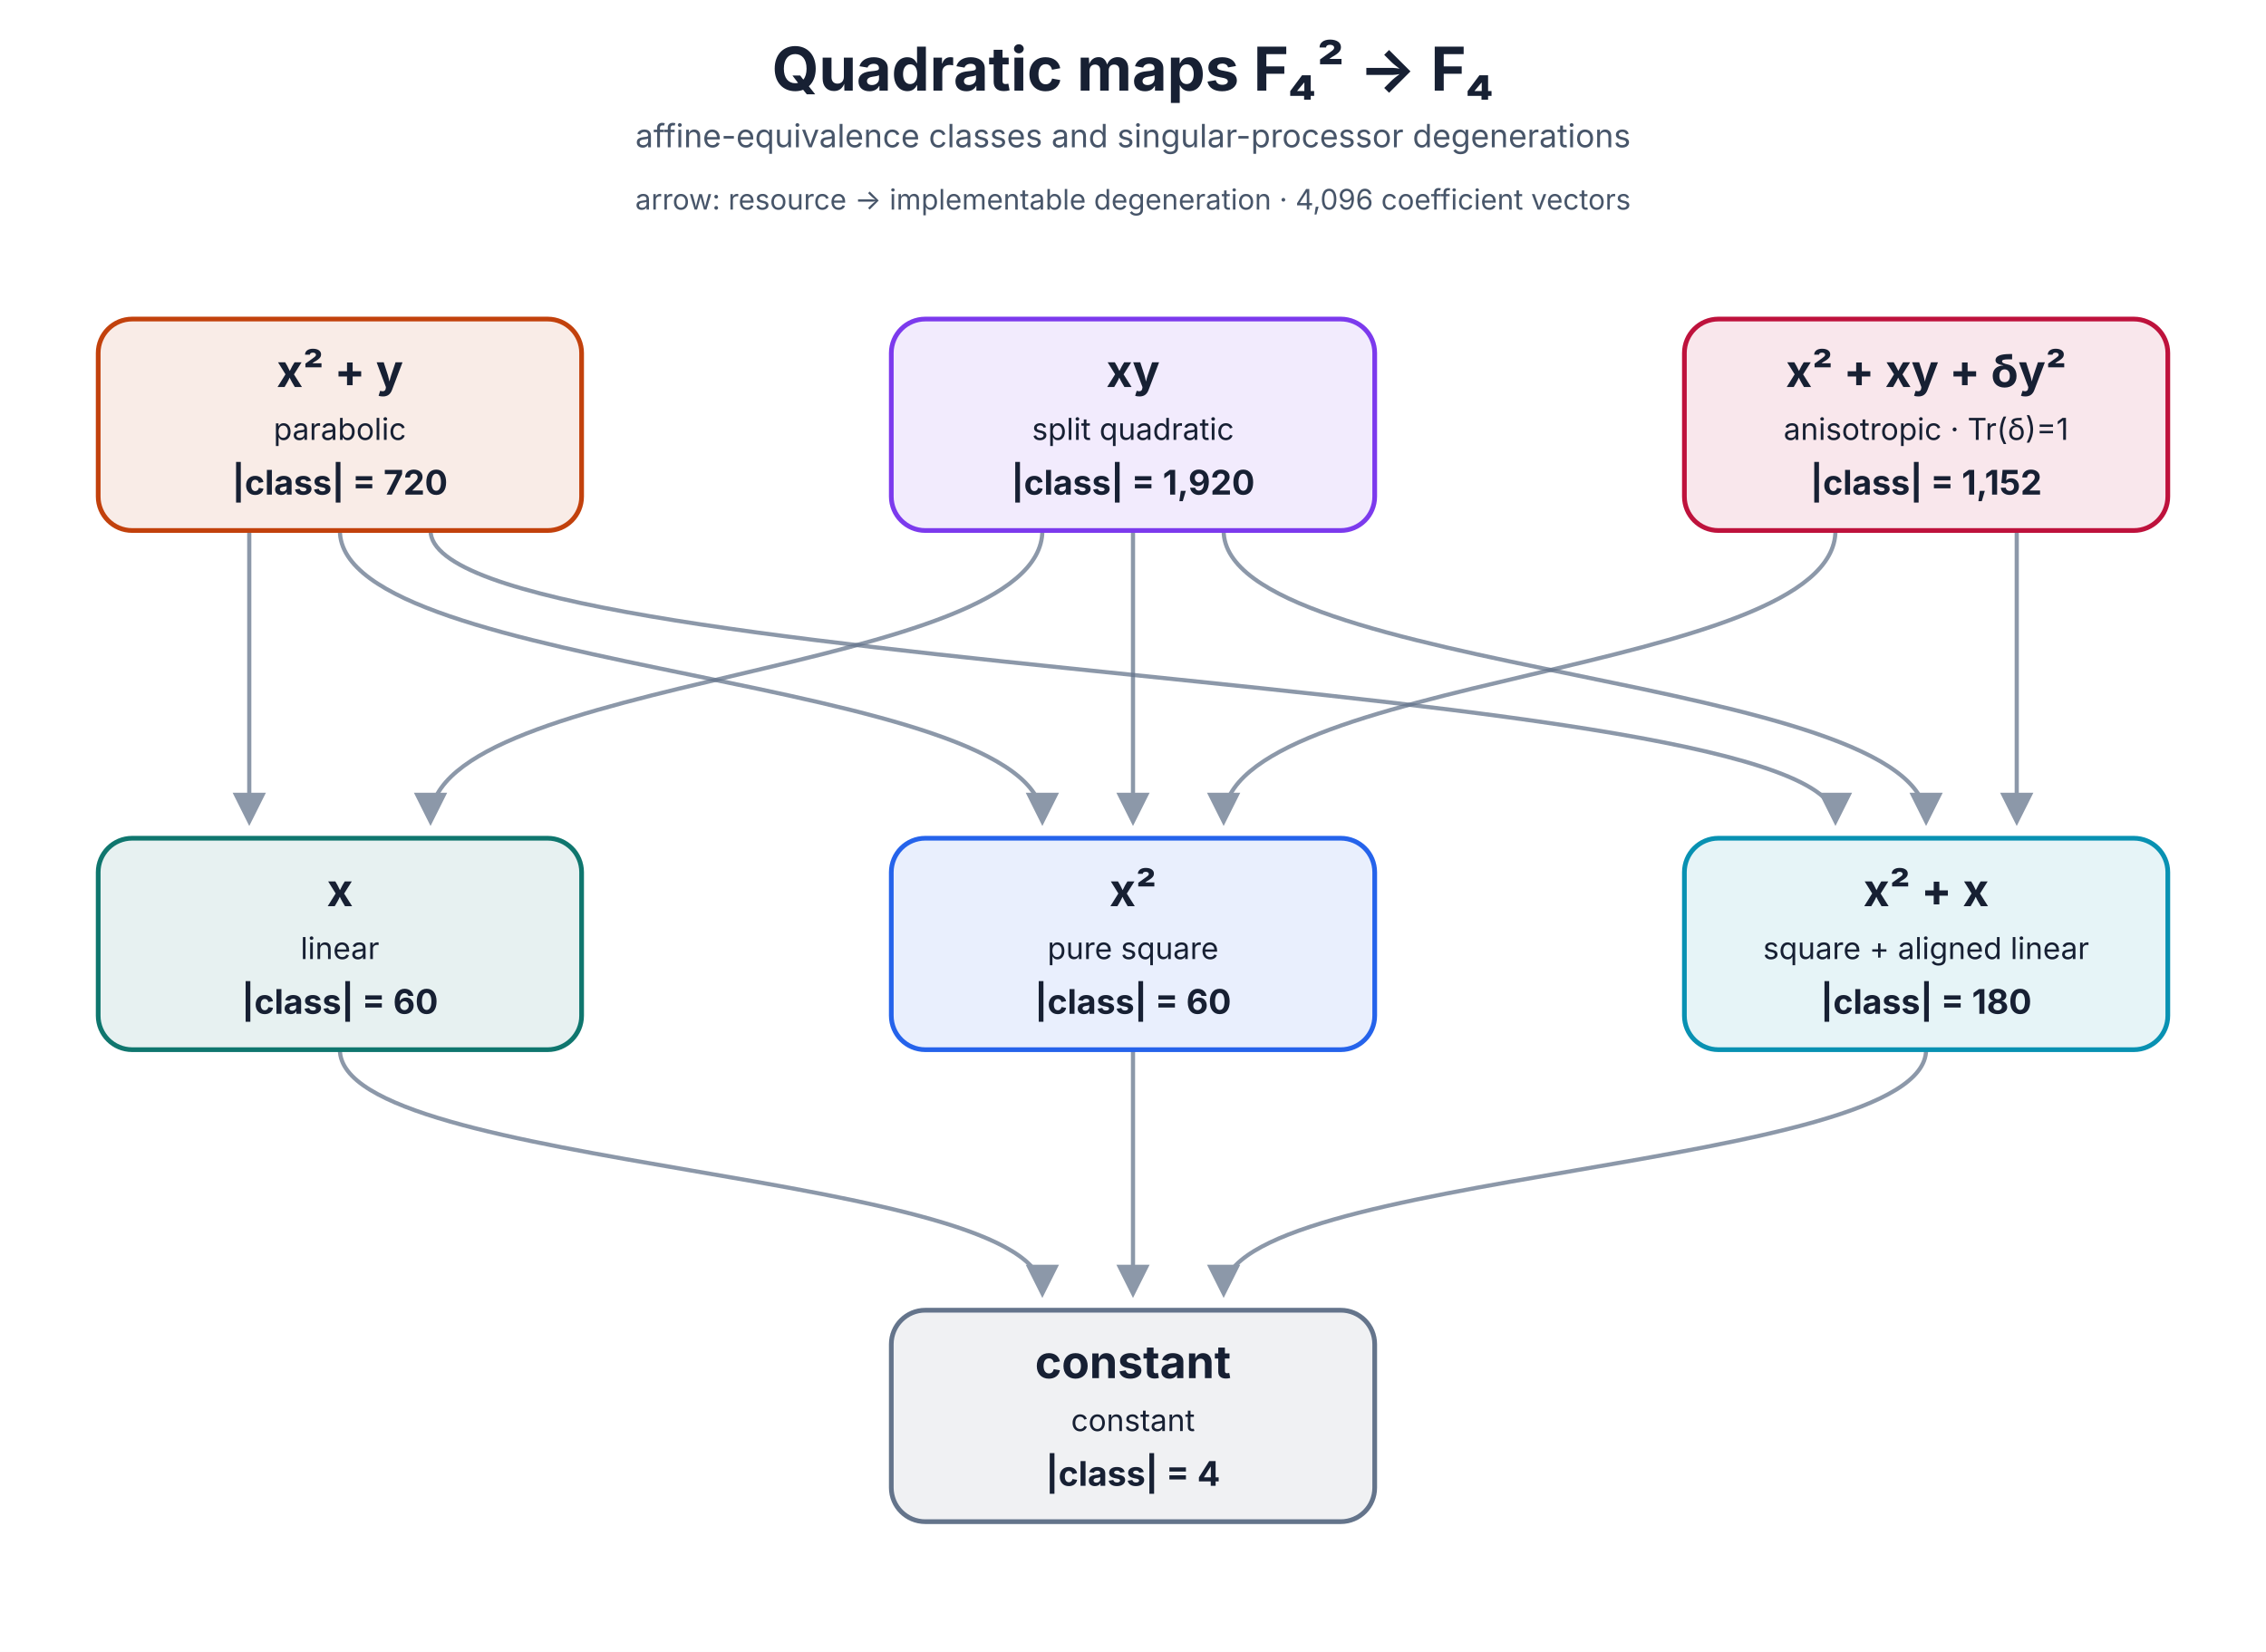
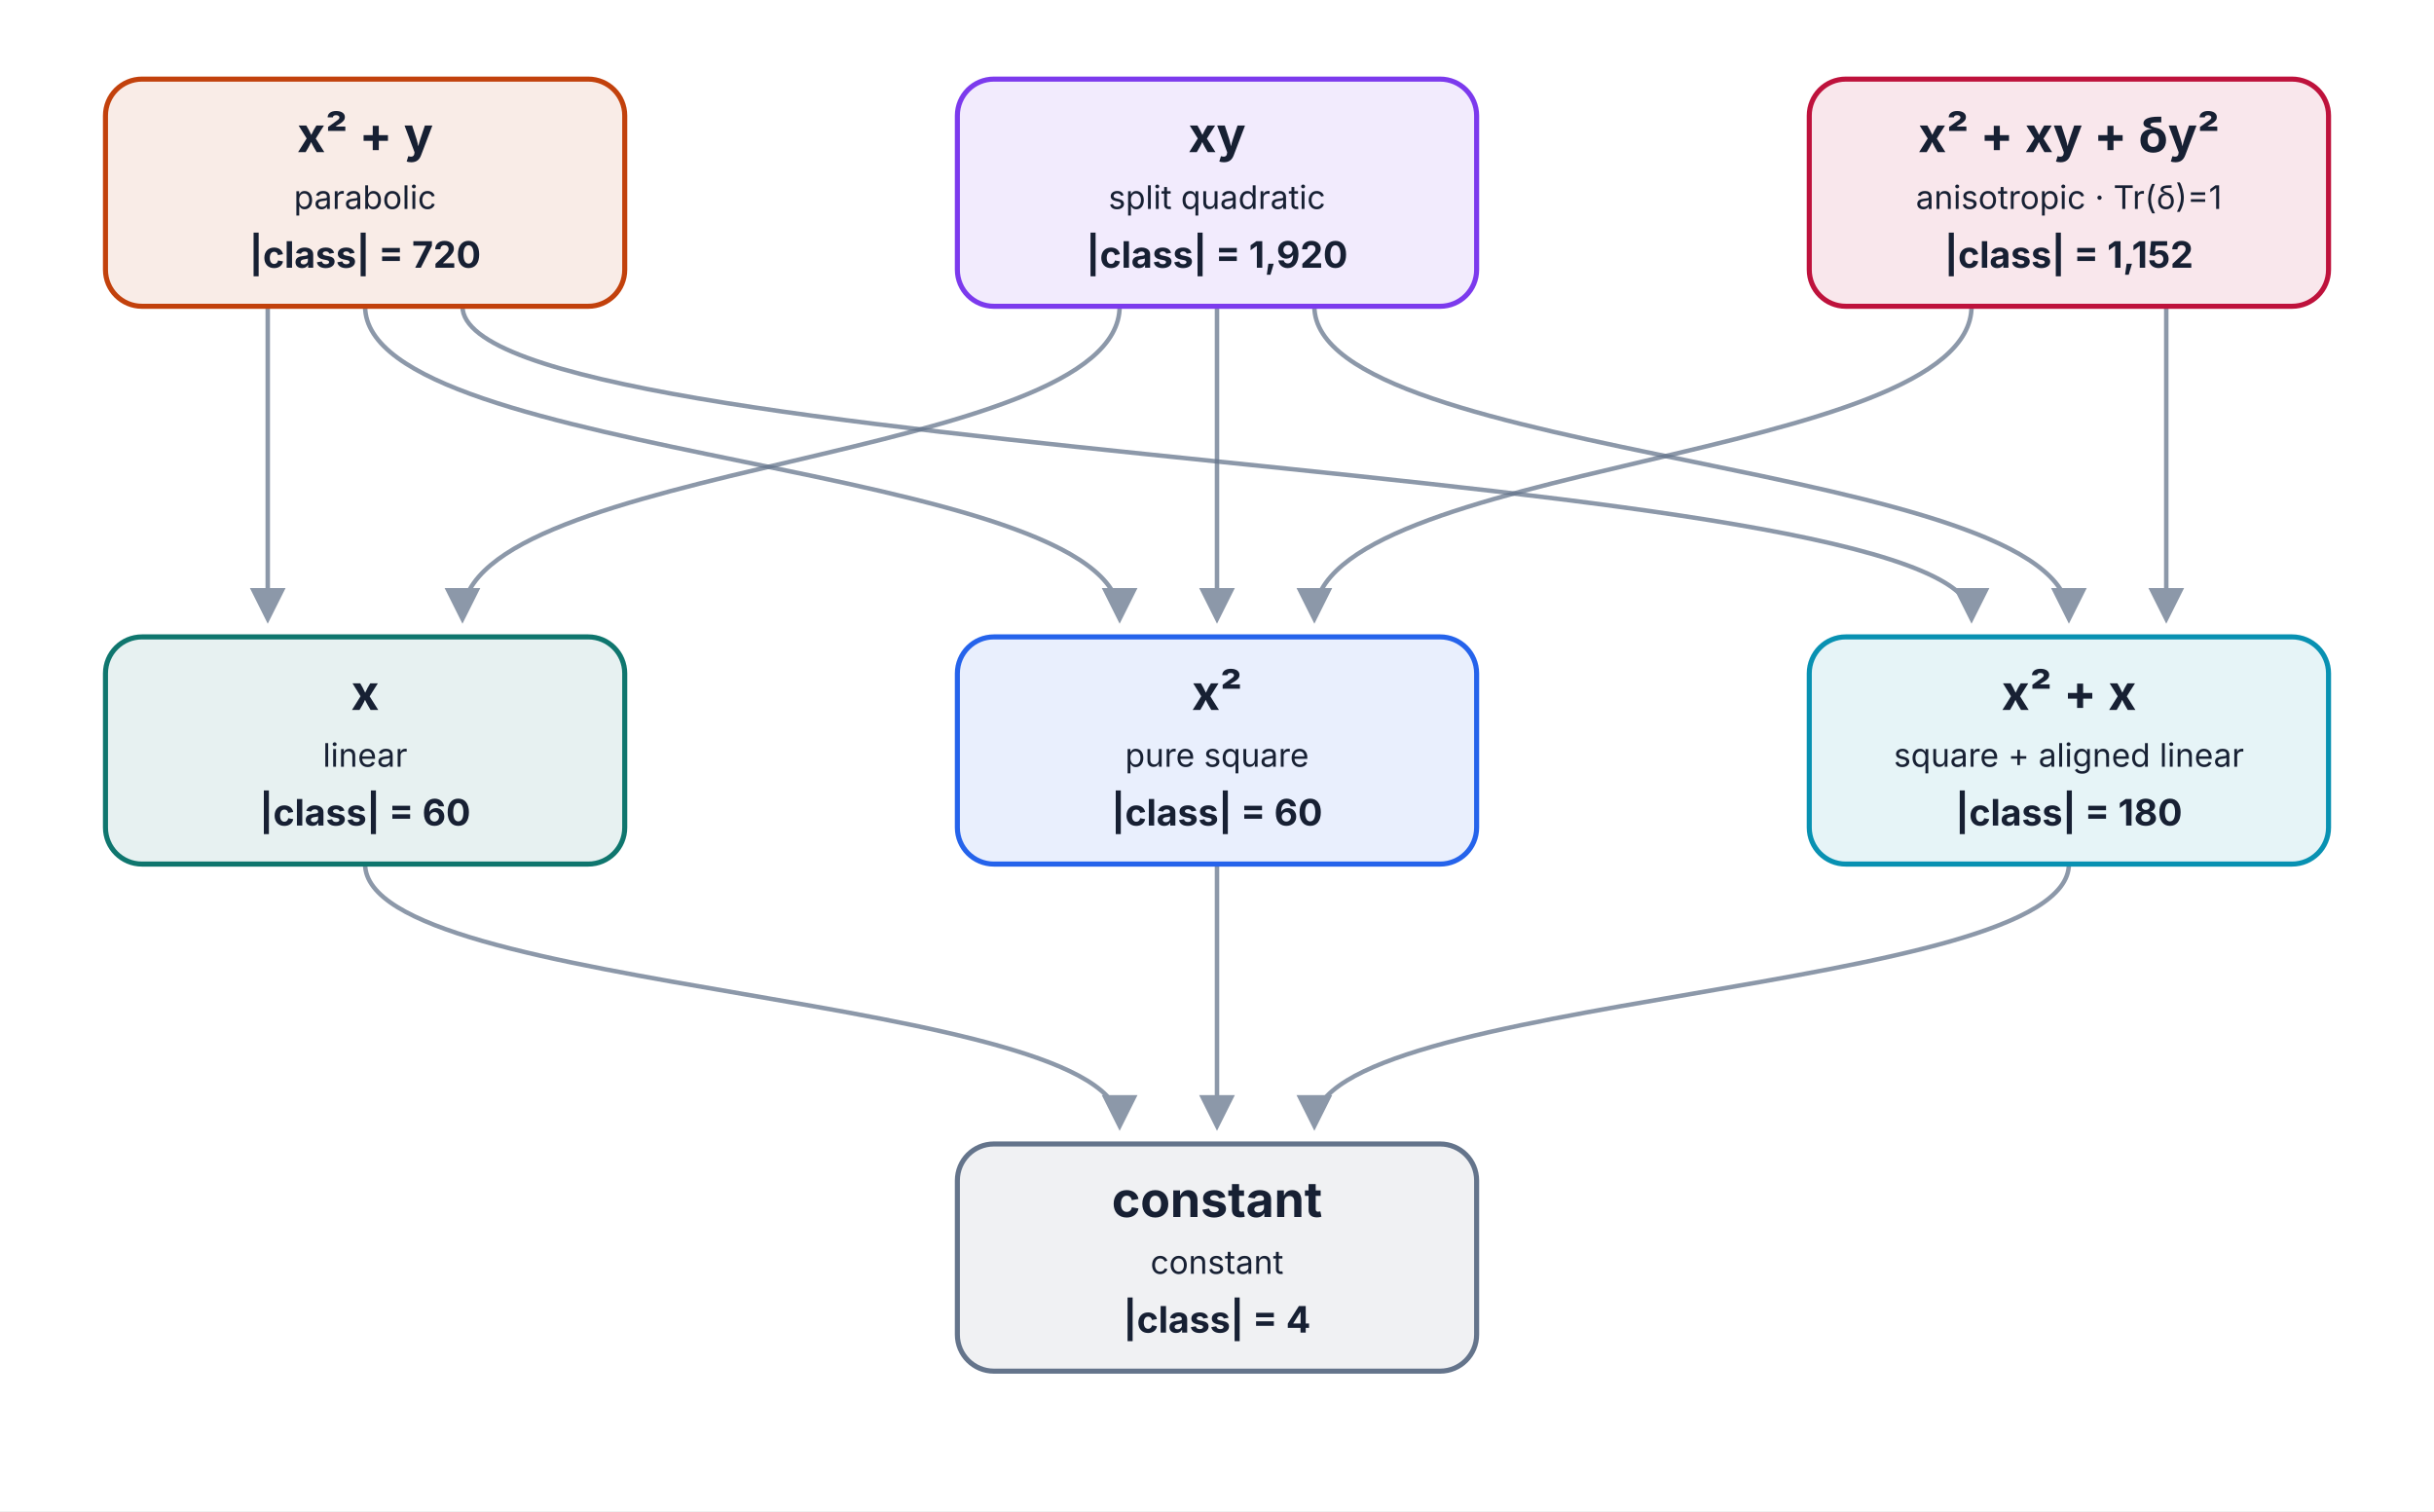
- <svg xmlns="http://www.w3.org/2000/svg" width="1200" height="875" viewBox="0 0 1200 875" role="img" aria-labelledby="title description">
+ <svg xmlns="http://www.w3.org/2000/svg" width="1200" height="745" viewBox="0 0 1200 745" role="img" aria-labelledby="title description">
  <defs>
    <marker id="arrow" viewBox="0 0 10 10" refX="8" refY="5" markerWidth="8" markerHeight="8" orient="auto-start-reverse">
      <path d="M 0 0 L 10 5 L 0 10 z" fill="#64748b" />
    </marker>
    <style>
      .edge { fill: none; stroke: #64748b; stroke-width: 2.2; opacity: .74; }
      .node text { fill: #172033; text-anchor: middle;
                    font-family: Inter, ui-sans-serif, system-ui, sans-serif; }
      .form { font-size: 24px; font-weight: 700; }
      .kind { font-size: 16px; fill: #475569; }
      .size { font-size: 18px; font-weight: 650; font-variant-numeric: tabular-nums; }
      .title { fill: #172033; font: 700 32px Inter, ui-sans-serif, system-ui, sans-serif; }
      .subtitle { fill: #475569; font: 17px Inter, ui-sans-serif, system-ui, sans-serif; }
      .legend { fill: #475569; font: 15px Inter, ui-sans-serif, system-ui, sans-serif; }
    </style>
  </defs>
-   <rect width="1200" height="875" fill="#ffffff" />
-   <text class="title" x="600" y="48" text-anchor="middle">
-     Quadratic maps F₄² → F₄
-   </text>
-   <text class="subtitle" x="600" y="78" text-anchor="middle">
-     affine-equivalence classes and singular-processor degenerations
-   </text>
-   <text class="legend" x="600" y="111" text-anchor="middle">
-     arrow: resource → implementable degeneration · 4,096 coefficient vectors
-   </text>
-   <path class="edge" d="M 132 281 C 132 357.5, 132 357.5, 132 434" marker-end="url(#arrow)" />
-   <path class="edge" d="M 180 281 C 180 357.5, 552 357.5, 552 434" marker-end="url(#arrow)" />
-   <path class="edge" d="M 228 281 C 228 357.5, 972 357.5, 972 434" marker-end="url(#arrow)" />
-   <path class="edge" d="M 552 281 C 552 357.5, 228 357.5, 228 434" marker-end="url(#arrow)" />
-   <path class="edge" d="M 600 281 C 600 357.5, 600 357.5, 600 434" marker-end="url(#arrow)" />
-   <path class="edge" d="M 648 281 C 648 357.5, 1020 357.5, 1020 434" marker-end="url(#arrow)" />
-   <path class="edge" d="M 972 281 C 972 357.5, 648 357.5, 648 434" marker-end="url(#arrow)" />
-   <path class="edge" d="M 1068 281 C 1068 357.5, 1068 357.5, 1068 434" marker-end="url(#arrow)" />
-   <path class="edge" d="M 180 556 C 180 620, 552 620, 552 684" marker-end="url(#arrow)" />
-   <path class="edge" d="M 600 556 C 600 620, 600 620, 600 684" marker-end="url(#arrow)" />
-   <path class="edge" d="M 1020 556 C 1020 620, 648 620, 648 684" marker-end="url(#arrow)" />
-   <g class="node parabolic" transform="translate(180 225)">
+   <rect width="1200" height="745" fill="#ffffff" />
+   <path class="edge" d="M 132 151 C 132 227.5, 132 227.5, 132 304" marker-end="url(#arrow)" />
+   <path class="edge" d="M 180 151 C 180 227.5, 552 227.5, 552 304" marker-end="url(#arrow)" />
+   <path class="edge" d="M 228 151 C 228 227.5, 972 227.5, 972 304" marker-end="url(#arrow)" />
+   <path class="edge" d="M 552 151 C 552 227.5, 228 227.5, 228 304" marker-end="url(#arrow)" />
+   <path class="edge" d="M 600 151 C 600 227.5, 600 227.5, 600 304" marker-end="url(#arrow)" />
+   <path class="edge" d="M 648 151 C 648 227.5, 1020 227.5, 1020 304" marker-end="url(#arrow)" />
+   <path class="edge" d="M 972 151 C 972 227.5, 648 227.5, 648 304" marker-end="url(#arrow)" />
+   <path class="edge" d="M 1068 151 C 1068 227.5, 1068 227.5, 1068 304" marker-end="url(#arrow)" />
+   <path class="edge" d="M 180 426 C 180 490, 552 490, 552 554" marker-end="url(#arrow)" />
+   <path class="edge" d="M 600 426 C 600 490, 600 490, 600 554" marker-end="url(#arrow)" />
+   <path class="edge" d="M 1020 426 C 1020 490, 648 490, 648 554" marker-end="url(#arrow)" />
+   <g class="node parabolic" transform="translate(180 95)">
    <rect x="-128" y="-56" width="256" height="112" rx="18" fill="#c2410c" fill-opacity="0.10" stroke="#c2410c" stroke-width="2.5" />
    <text class="form" x="0" y="-20">x² + y</text>
    <text class="kind" x="0" y="8">parabolic</text>
    <text class="size" x="0" y="37">|class| = 720</text>
  </g>
-   <g class="node split" transform="translate(600 225)">
+   <g class="node split" transform="translate(600 95)">
    <rect x="-128" y="-56" width="256" height="112" rx="18" fill="#7c3aed" fill-opacity="0.10" stroke="#7c3aed" stroke-width="2.5" />
    <text class="form" x="0" y="-20">xy</text>
    <text class="kind" x="0" y="8">split quadratic</text>
    <text class="size" x="0" y="37">|class| = 1,920</text>
  </g>
-   <g class="node anisotropic" transform="translate(1020 225)">
+   <g class="node anisotropic" transform="translate(1020 95)">
    <rect x="-128" y="-56" width="256" height="112" rx="18" fill="#be123c" fill-opacity="0.10" stroke="#be123c" stroke-width="2.5" />
    <text class="form" x="0" y="-20">x² + xy + δy²</text>
    <text class="kind" x="0" y="8">anisotropic · Tr(δ)=1</text>
    <text class="size" x="0" y="37">|class| = 1,152</text>
  </g>
-   <g class="node linear" transform="translate(180 500)">
+   <g class="node linear" transform="translate(180 370)">
    <rect x="-128" y="-56" width="256" height="112" rx="18" fill="#0f766e" fill-opacity="0.10" stroke="#0f766e" stroke-width="2.5" />
    <text class="form" x="0" y="-20">x</text>
    <text class="kind" x="0" y="8">linear</text>
    <text class="size" x="0" y="37">|class| = 60</text>
  </g>
-   <g class="node rank1" transform="translate(600 500)">
+   <g class="node rank1" transform="translate(600 370)">
    <rect x="-128" y="-56" width="256" height="112" rx="18" fill="#2563eb" fill-opacity="0.10" stroke="#2563eb" stroke-width="2.5" />
    <text class="form" x="0" y="-20">x²</text>
    <text class="kind" x="0" y="8">pure square</text>
    <text class="size" x="0" y="37">|class| = 60</text>
  </g>
-   <g class="node separable" transform="translate(1020 500)">
+   <g class="node separable" transform="translate(1020 370)">
    <rect x="-128" y="-56" width="256" height="112" rx="18" fill="#0891b2" fill-opacity="0.10" stroke="#0891b2" stroke-width="2.5" />
    <text class="form" x="0" y="-20">x² + x</text>
    <text class="kind" x="0" y="8">square + aligned linear</text>
    <text class="size" x="0" y="37">|class| = 180</text>
  </g>
-   <g class="node constant" transform="translate(600 750)">
+   <g class="node constant" transform="translate(600 620)">
    <rect x="-128" y="-56" width="256" height="112" rx="18" fill="#64748b" fill-opacity="0.10" stroke="#64748b" stroke-width="2.5" />
    <text class="form" x="0" y="-20">constant</text>
    <text class="kind" x="0" y="8">constant</text>
    <text class="size" x="0" y="37">|class| = 4</text>
  </g>
</svg>
